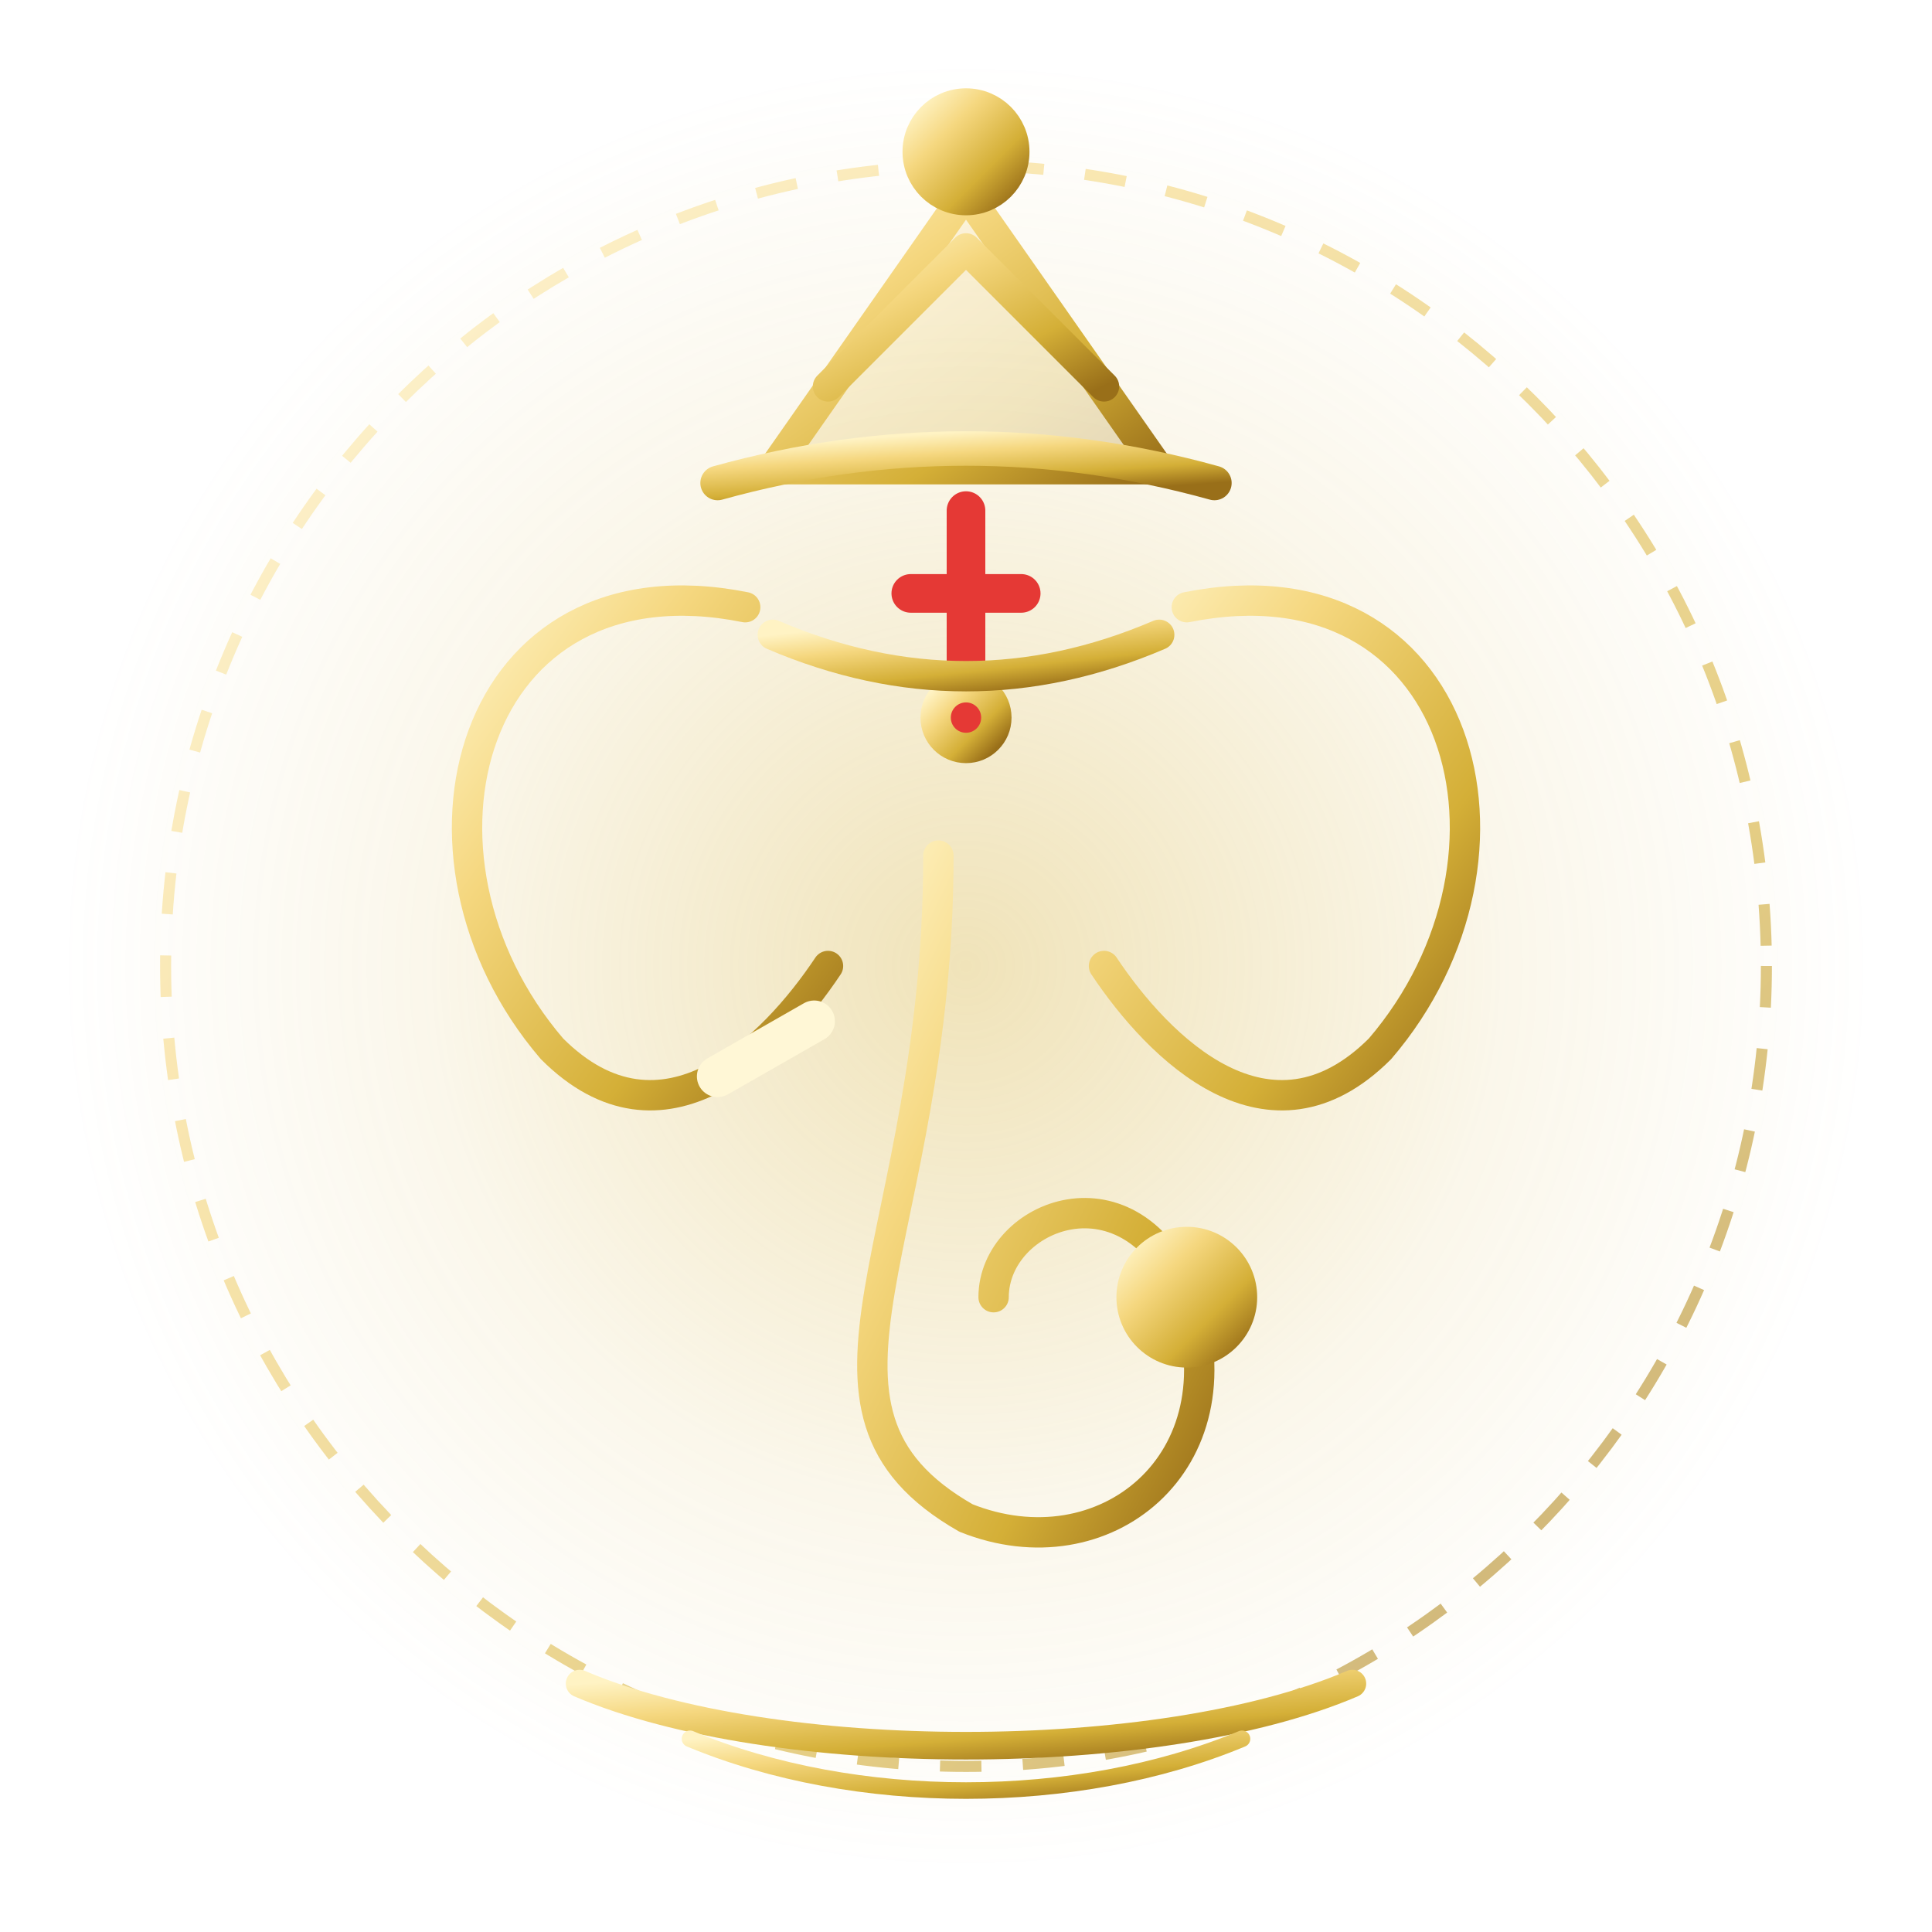
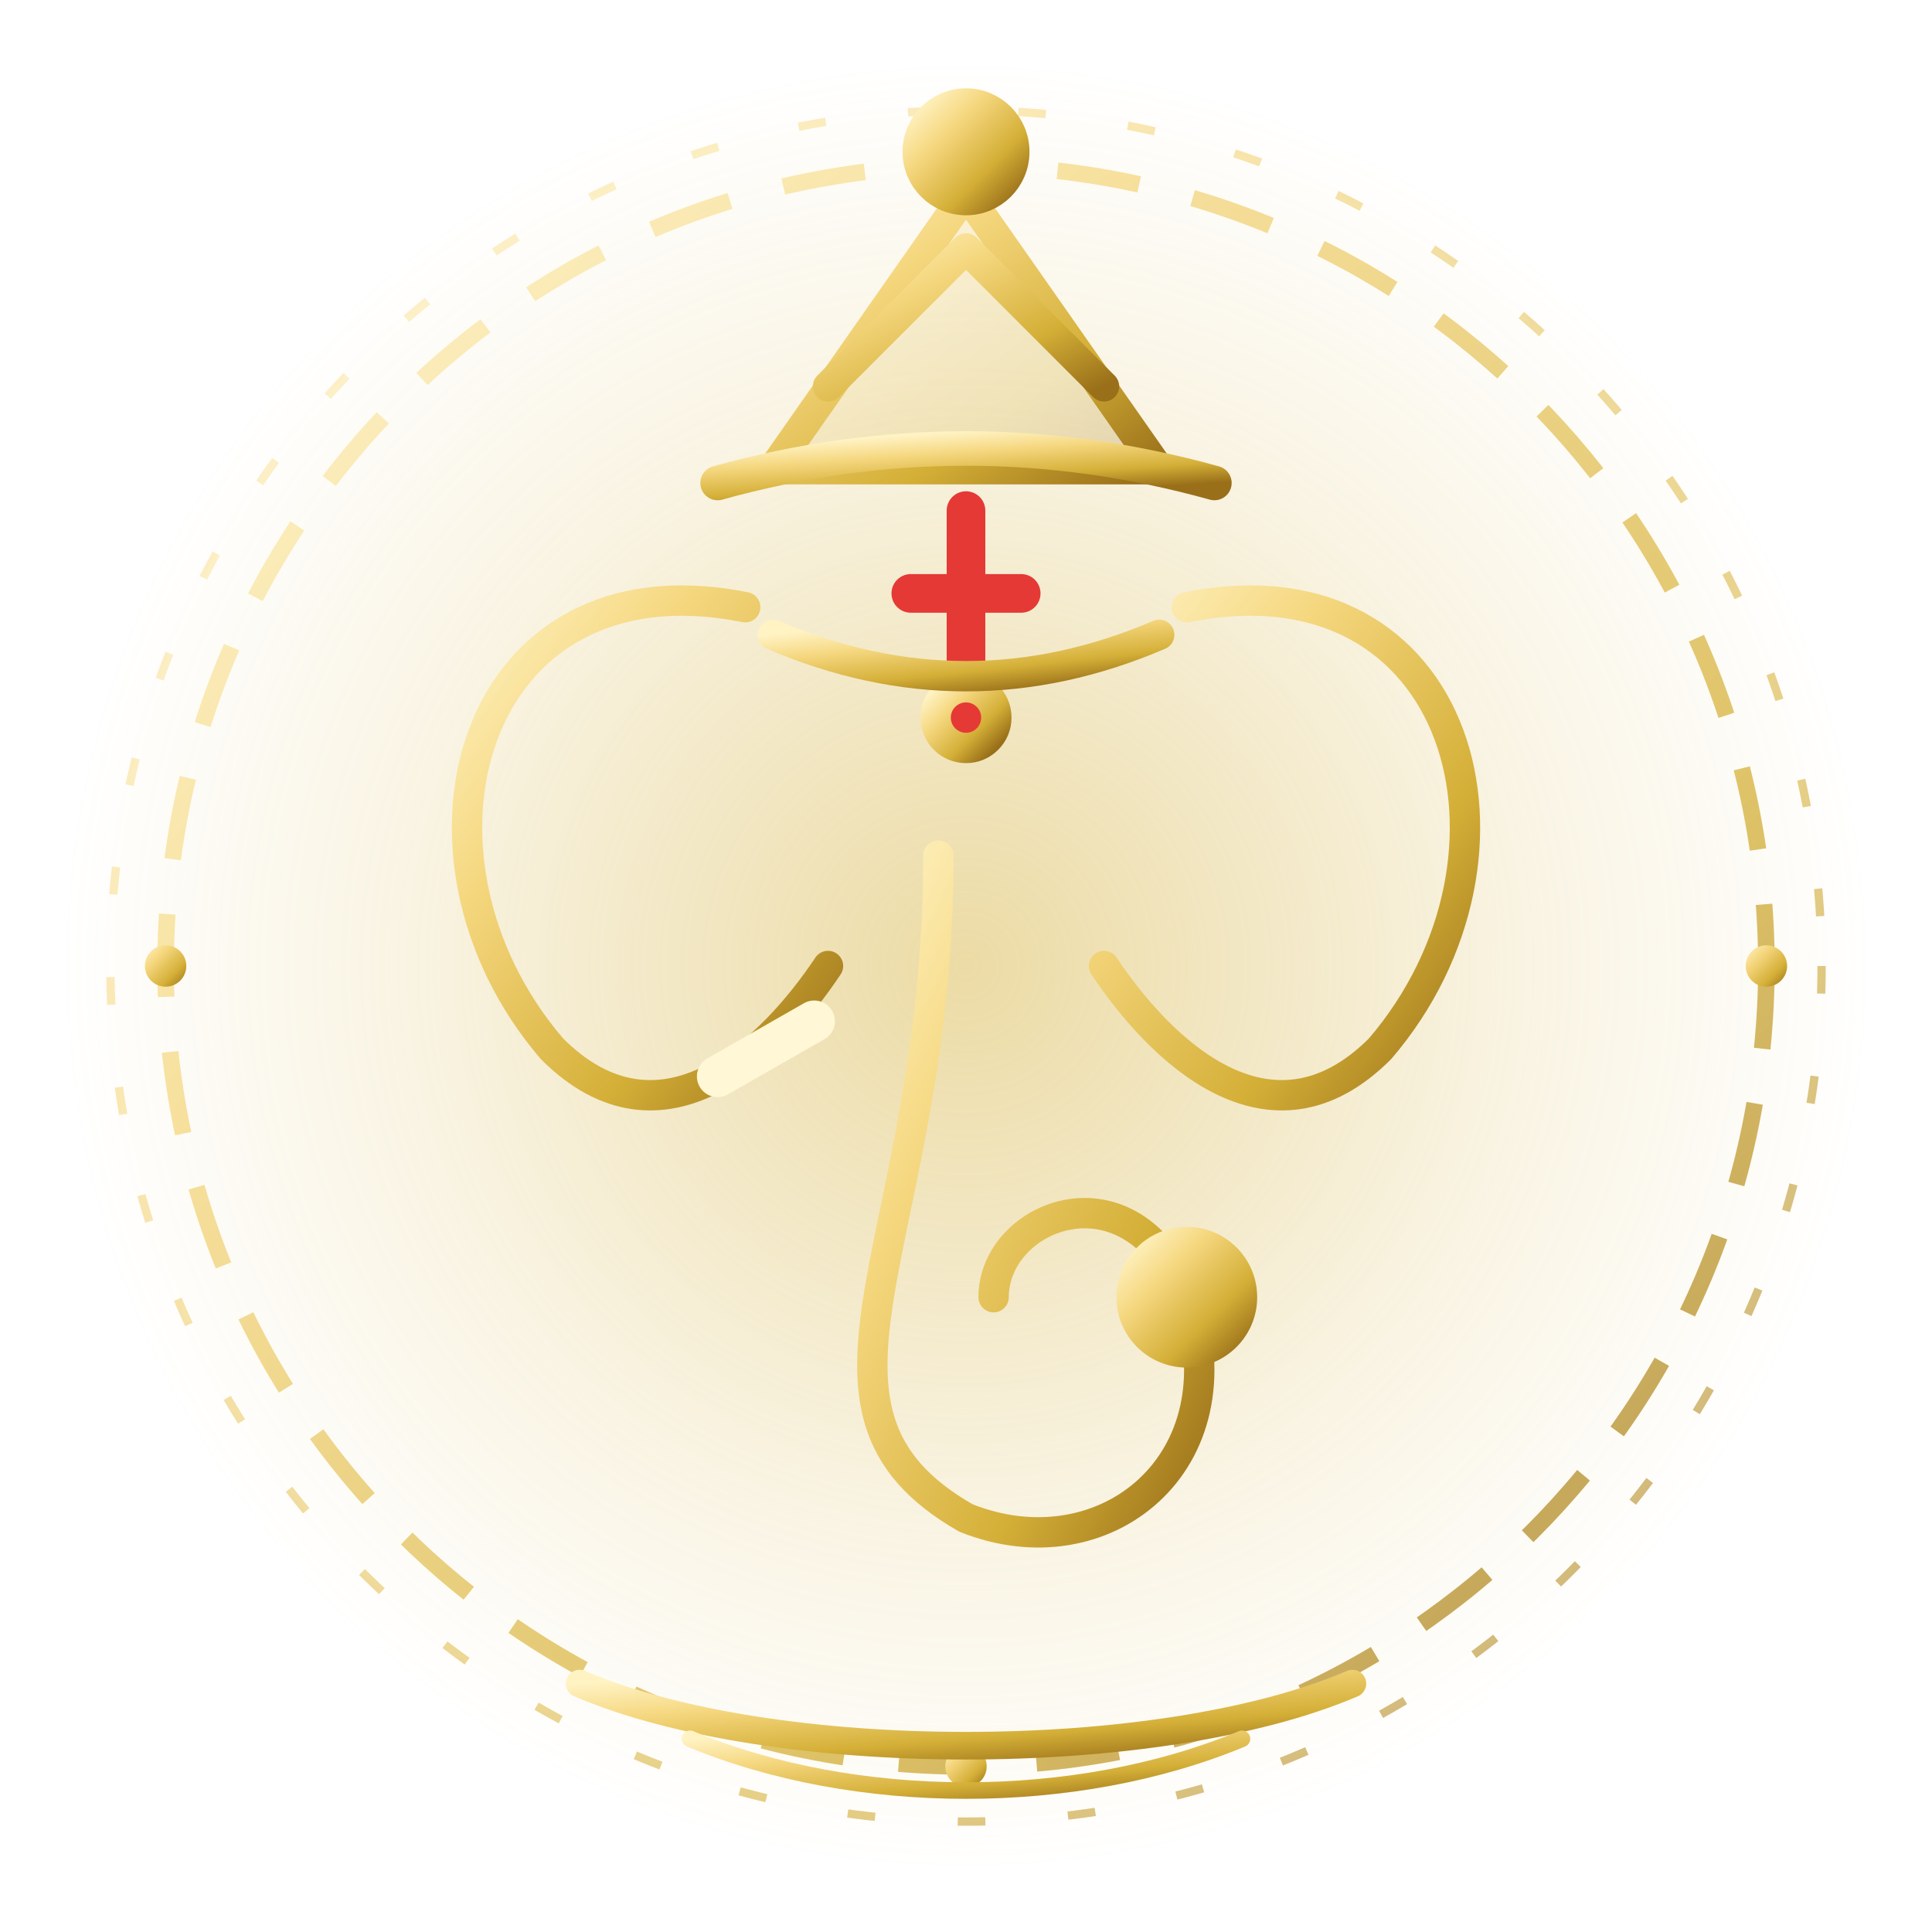
<svg xmlns="http://www.w3.org/2000/svg" viewBox="0 0 140 140" width="100%" height="100%">
  <defs>
    <linearGradient id="goldRoyale" x1="0%" y1="0%" x2="100%" y2="100%">
      <stop offset="0%" stop-color="#FFF3C4" />
      <stop offset="30%" stop-color="#F5D77F" />
      <stop offset="70%" stop-color="#D4AF37" />
      <stop offset="100%" stop-color="#996F19" />
    </linearGradient>
    <radialGradient id="auraGlow" cx="50%" cy="50%" r="50%">
-       <stop offset="0%" stop-color="#D4AF37" stop-opacity="0.35" />
-       <stop offset="60%" stop-color="#D4AF37" stop-opacity="0.1" />
+       <stop offset="0%" stop-color="#D4AF37" stop-opacity="0.45" />
+       <stop offset="60%" stop-color="#D4AF37" stop-opacity="0.15" />
      <stop offset="100%" stop-color="#D4AF37" stop-opacity="0" />
    </radialGradient>
+     <style>
+       @keyframes slowRotate {
+         0% { transform: rotate(0deg); }
+         100% { transform: rotate(360deg); }
+       }
+       @keyframes breathe {
+         0%, 100% { transform: scale(1); opacity: 0.7; }
+         50% { transform: scale(1.12); opacity: 1; }
+       }
+       .halo-rotator {
+         transform-origin: 70px 70px;
+         animation: slowRotate 40s linear infinite;
+       }
+       .divine-aura {
+         transform-origin: 70px 70px;
+         animation: breathe 3.5s ease-in-out infinite;
+       }
+     </style>
  </defs>
-   <circle cx="70" cy="70" r="66" fill="url(#auraGlow)" />
-   <circle cx="70" cy="70" r="58" fill="none" stroke="url(#goldRoyale)" stroke-width="0.8" stroke-dasharray="3,3" opacity="0.6" />
+   <circle class="divine-aura" cx="70" cy="70" r="66" fill="url(#auraGlow)" />
+   <g class="halo-rotator">
+     <circle cx="70" cy="70" r="58" fill="none" stroke="url(#goldRoyale)" stroke-width="1.2" stroke-dasharray="6,4" opacity="0.75" />
+     <circle cx="70" cy="70" r="62" fill="none" stroke="url(#goldRoyale)" stroke-width="0.6" stroke-dasharray="2,6" opacity="0.6" />
+     <circle cx="70" cy="12" r="1.5" fill="url(#goldRoyale)" />
+     <circle cx="70" cy="128" r="1.5" fill="url(#goldRoyale)" />
+     <circle cx="12" cy="70" r="1.5" fill="url(#goldRoyale)" />
+     <circle cx="128" cy="70" r="1.5" fill="url(#goldRoyale)" />
+   </g>
  <g fill="none" stroke="url(#goldRoyale)" stroke-width="2.2" stroke-linecap="round" stroke-linejoin="round">
    <path d="M56 34 L70 14 L84 34 Z" fill="url(#goldRoyale)" fill-opacity="0.25" />
    <path d="M60 28 L70 18 L80 28" />
    <circle cx="70" cy="11" r="3.5" fill="url(#goldRoyale)" />
    <path d="M52 35 Q70 30 88 35" stroke-width="2.5" />
    <path d="M66 43 L74 43 M70 37 L70 49" stroke="#E53935" stroke-width="2.8" />
    <circle cx="70" cy="52" r="2.2" fill="#E53935" />
    <path d="M54 44 C34 40 28 62 40 76 C48 84 56 76 60 70" />
    <path d="M86 44 C106 40 112 62 100 76 C92 84 84 76 80 70" />
    <path d="M56 46 Q70 52 84 46" />
    <path d="M68 62 C68 90 56 102 70 110 C80 114 90 106 86 94 C82 84 72 88 72 94" />
    <circle cx="86" cy="94" r="4" fill="url(#goldRoyale)" />
    <path d="M59 74 L52 78" stroke-width="3" stroke="#FFF7D6" />
    <path d="M42 122 C56 128 84 128 98 122" stroke-width="2" />
    <path d="M50 126 C62 131 78 131 90 126" stroke-width="1.2" />
  </g>
</svg>
